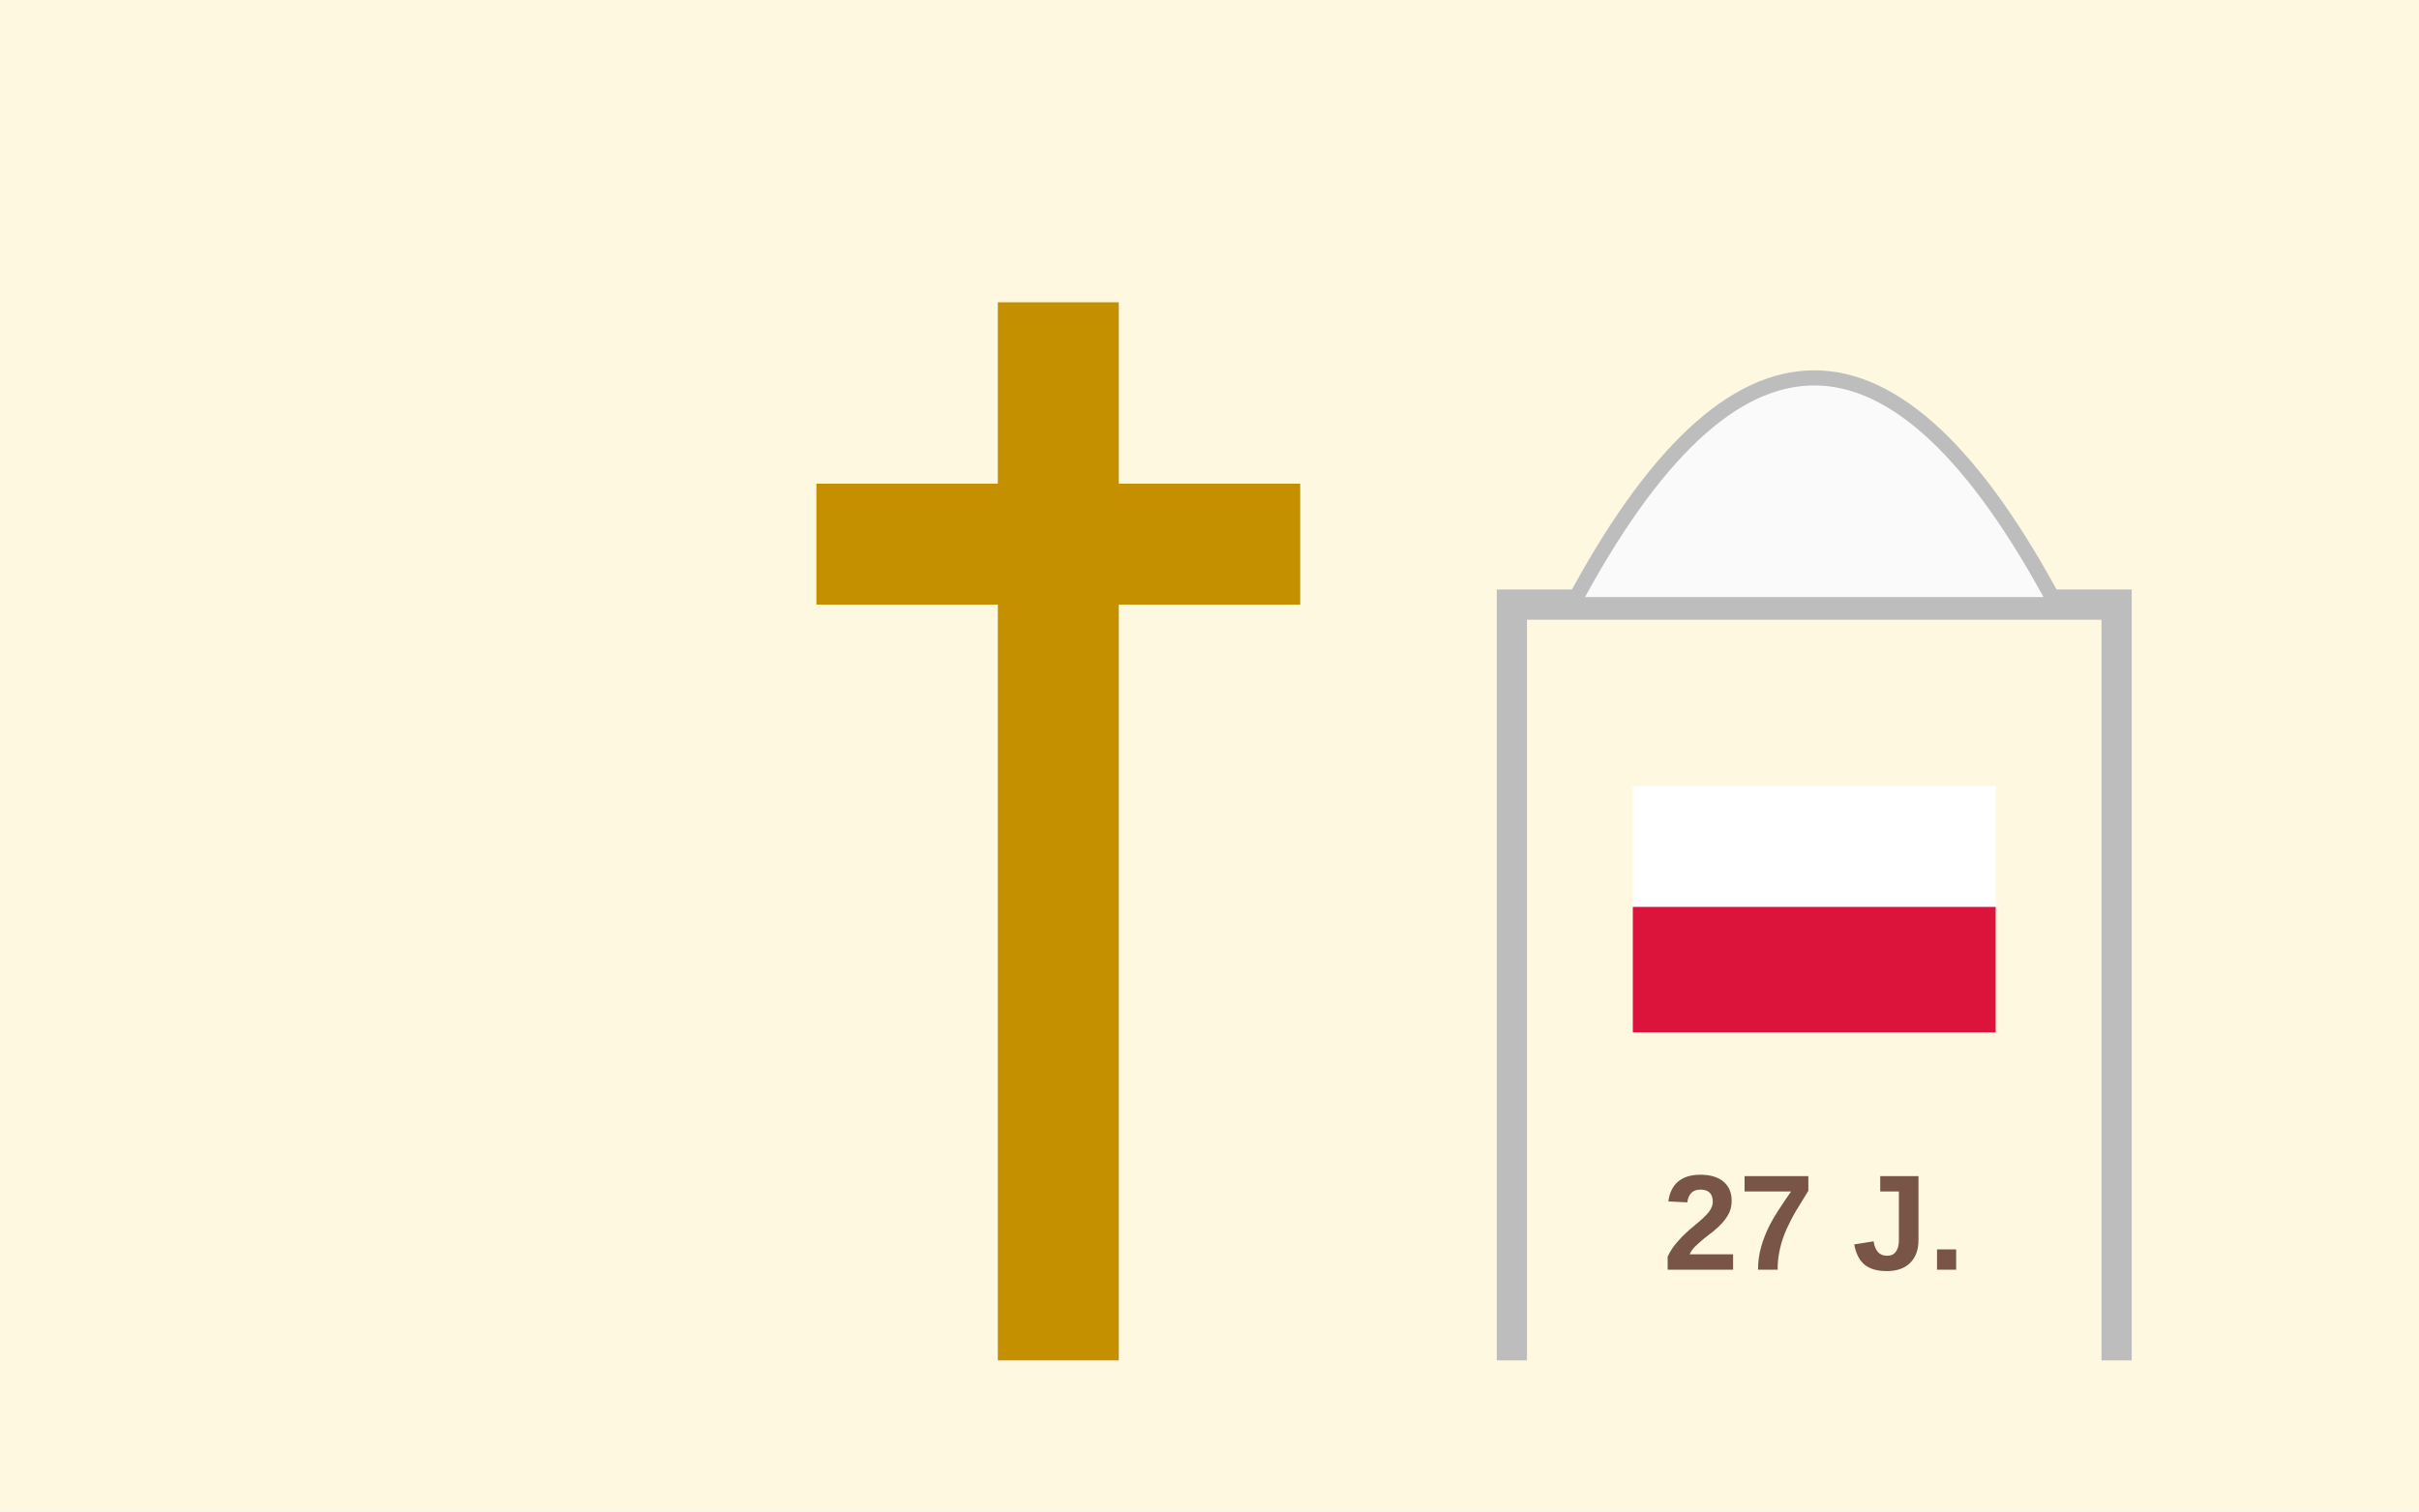
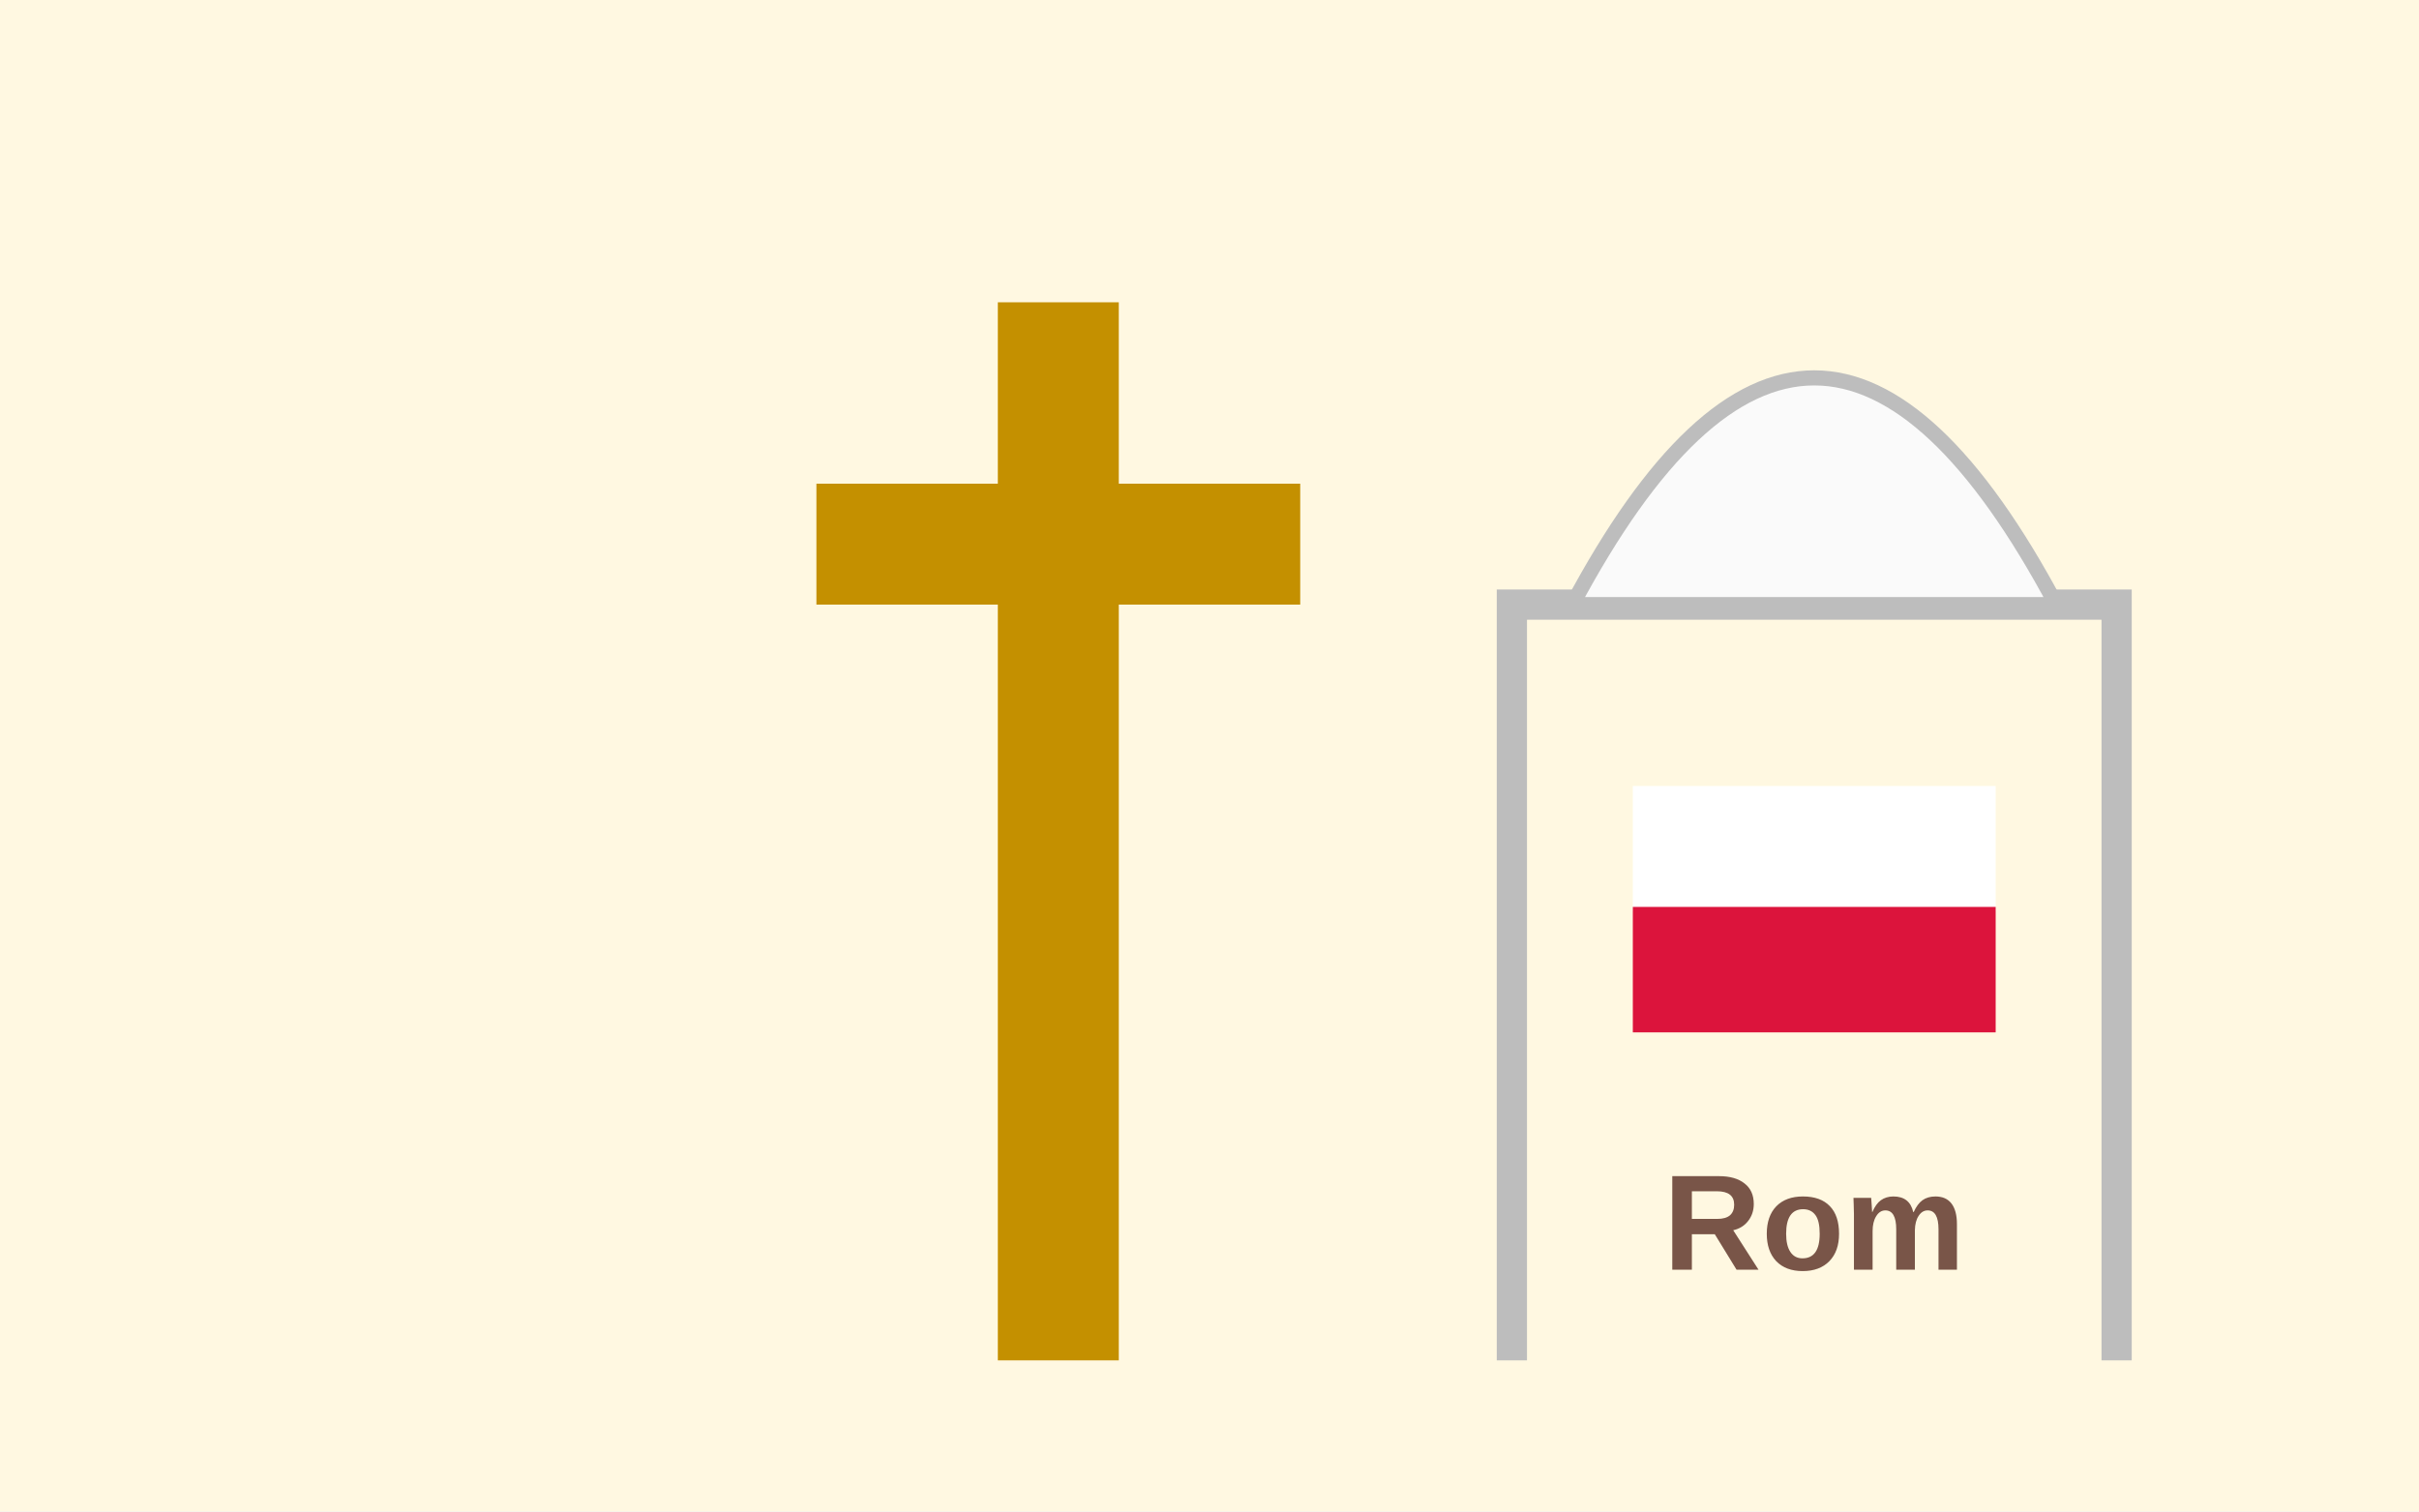
<svg xmlns="http://www.w3.org/2000/svg" viewBox="0 0 160 100">
  <rect width="160" height="100" fill="#fff8e1" />
  <path d="M70 20v70M54 36h32" stroke="#c49000" stroke-width="8" />
  <path d="M100 90V40h40v50" fill="none" stroke="#bdbdbd" stroke-width="2" />
  <path d="M104 40q16-30 32 0z" fill="#fafafa" stroke="#bdbdbd" />
  <rect x="108" y="52.0" width="24" height="8.3" fill="#fff" />
  <rect x="108" y="60.0" width="24" height="8.3" fill="#dc143c" />
-   <text x="120" y="84" font-family="Arial" font-weight="bold" font-size="9" fill="#795548" text-anchor="middle">27 J.</text>
+   <text x="120" y="84" font-family="Arial" font-weight="bold" font-size="9" fill="#795548" text-anchor="middle">Rom</text>
</svg>
